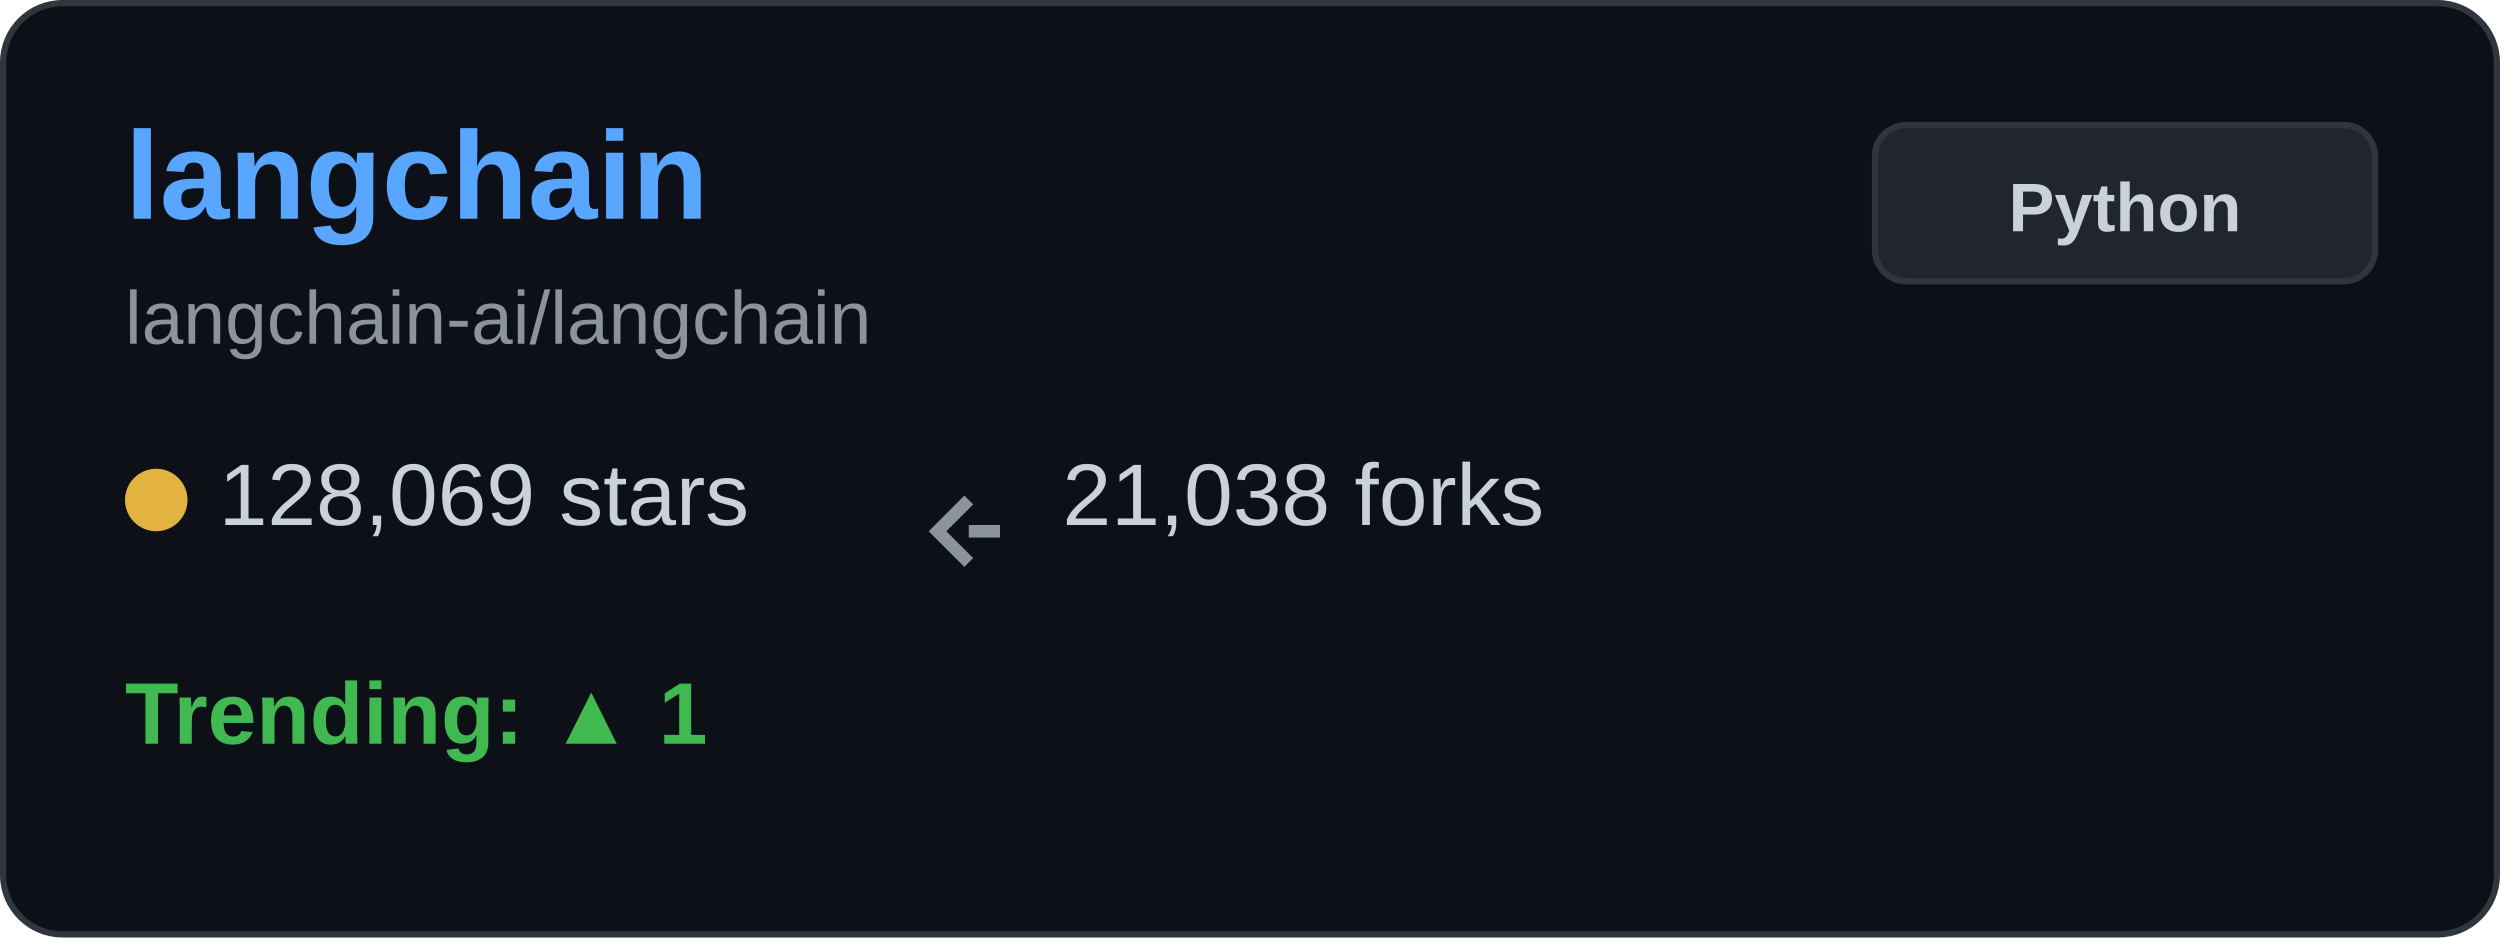
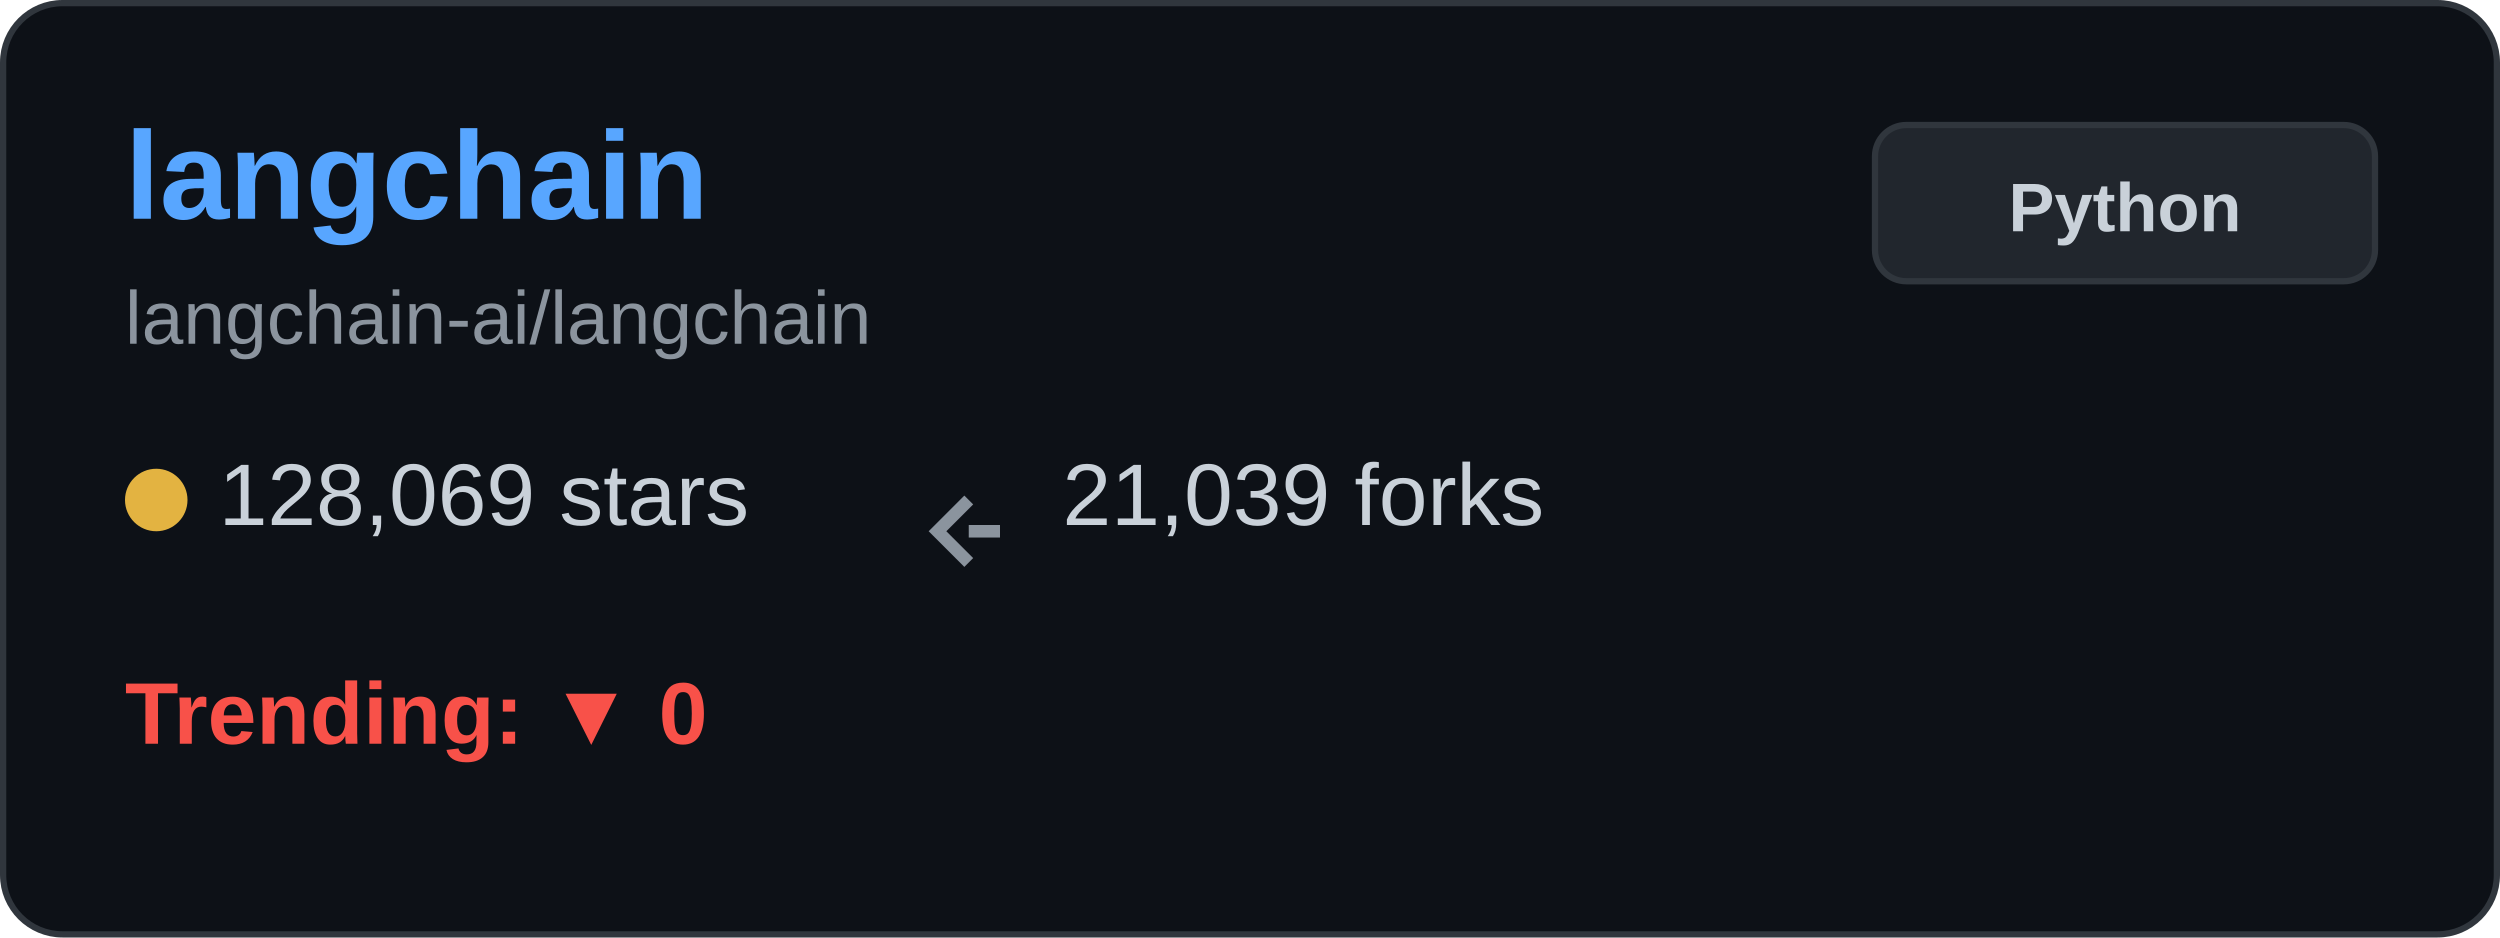
<svg xmlns="http://www.w3.org/2000/svg" width="400" height="150" viewBox="0 0 400 150" fill="none">
  <rect x="0.5" y="0.5" width="399" height="149" rx="9.5" fill="#0d1117" stroke="#30363d" />
  <text x="20" y="35" font-family="Arial, sans-serif" font-size="20" font-weight="bold" fill="#58a6ff">langchain</text>
  <text x="20" y="55" font-family="Arial, sans-serif" font-size="12" fill="#8b949e">langchain-ai/langchain</text>
  <g transform="translate(20, 80)">
    <circle cx="5" cy="0" r="5" fill="#e3b341" />
    <text x="15" y="4" font-family="Arial, sans-serif" font-size="14" fill="#c9d1d9">128,069 stars</text>
  </g>
  <g transform="translate(150, 80)">
    <path d="M5 0 L0 5 L5 10 M5 5 L10 5" stroke="#8b949e" stroke-width="2" fill="none" />
-     <text x="20" y="4" font-family="Arial, sans-serif" font-size="14" fill="#c9d1d9">21,038 forks</text>
+     <text x="20" y="4" font-family="Arial, sans-serif" font-size="14" fill="#c9d1d9">21,039 forks</text>
  </g>
  <g transform="translate(20, 115)">
-     <text x="0" y="4" font-family="Arial, sans-serif" font-size="14" font-weight="bold" fill="#3fb950">Trending: ▲ 1</text>
+     <text x="0" y="4" font-family="Arial, sans-serif" font-size="14" font-weight="bold" fill="#f85149">Trending: ▼ 0</text>
  </g>
  <rect x="300" y="20" width="80" height="25" rx="5" fill="#21262d" stroke="#30363d" />
  <text x="340" y="37" font-family="Arial, sans-serif" font-size="11" font-weight="bold" fill="#c9d1d9" text-anchor="middle">Python</text>
</svg>
